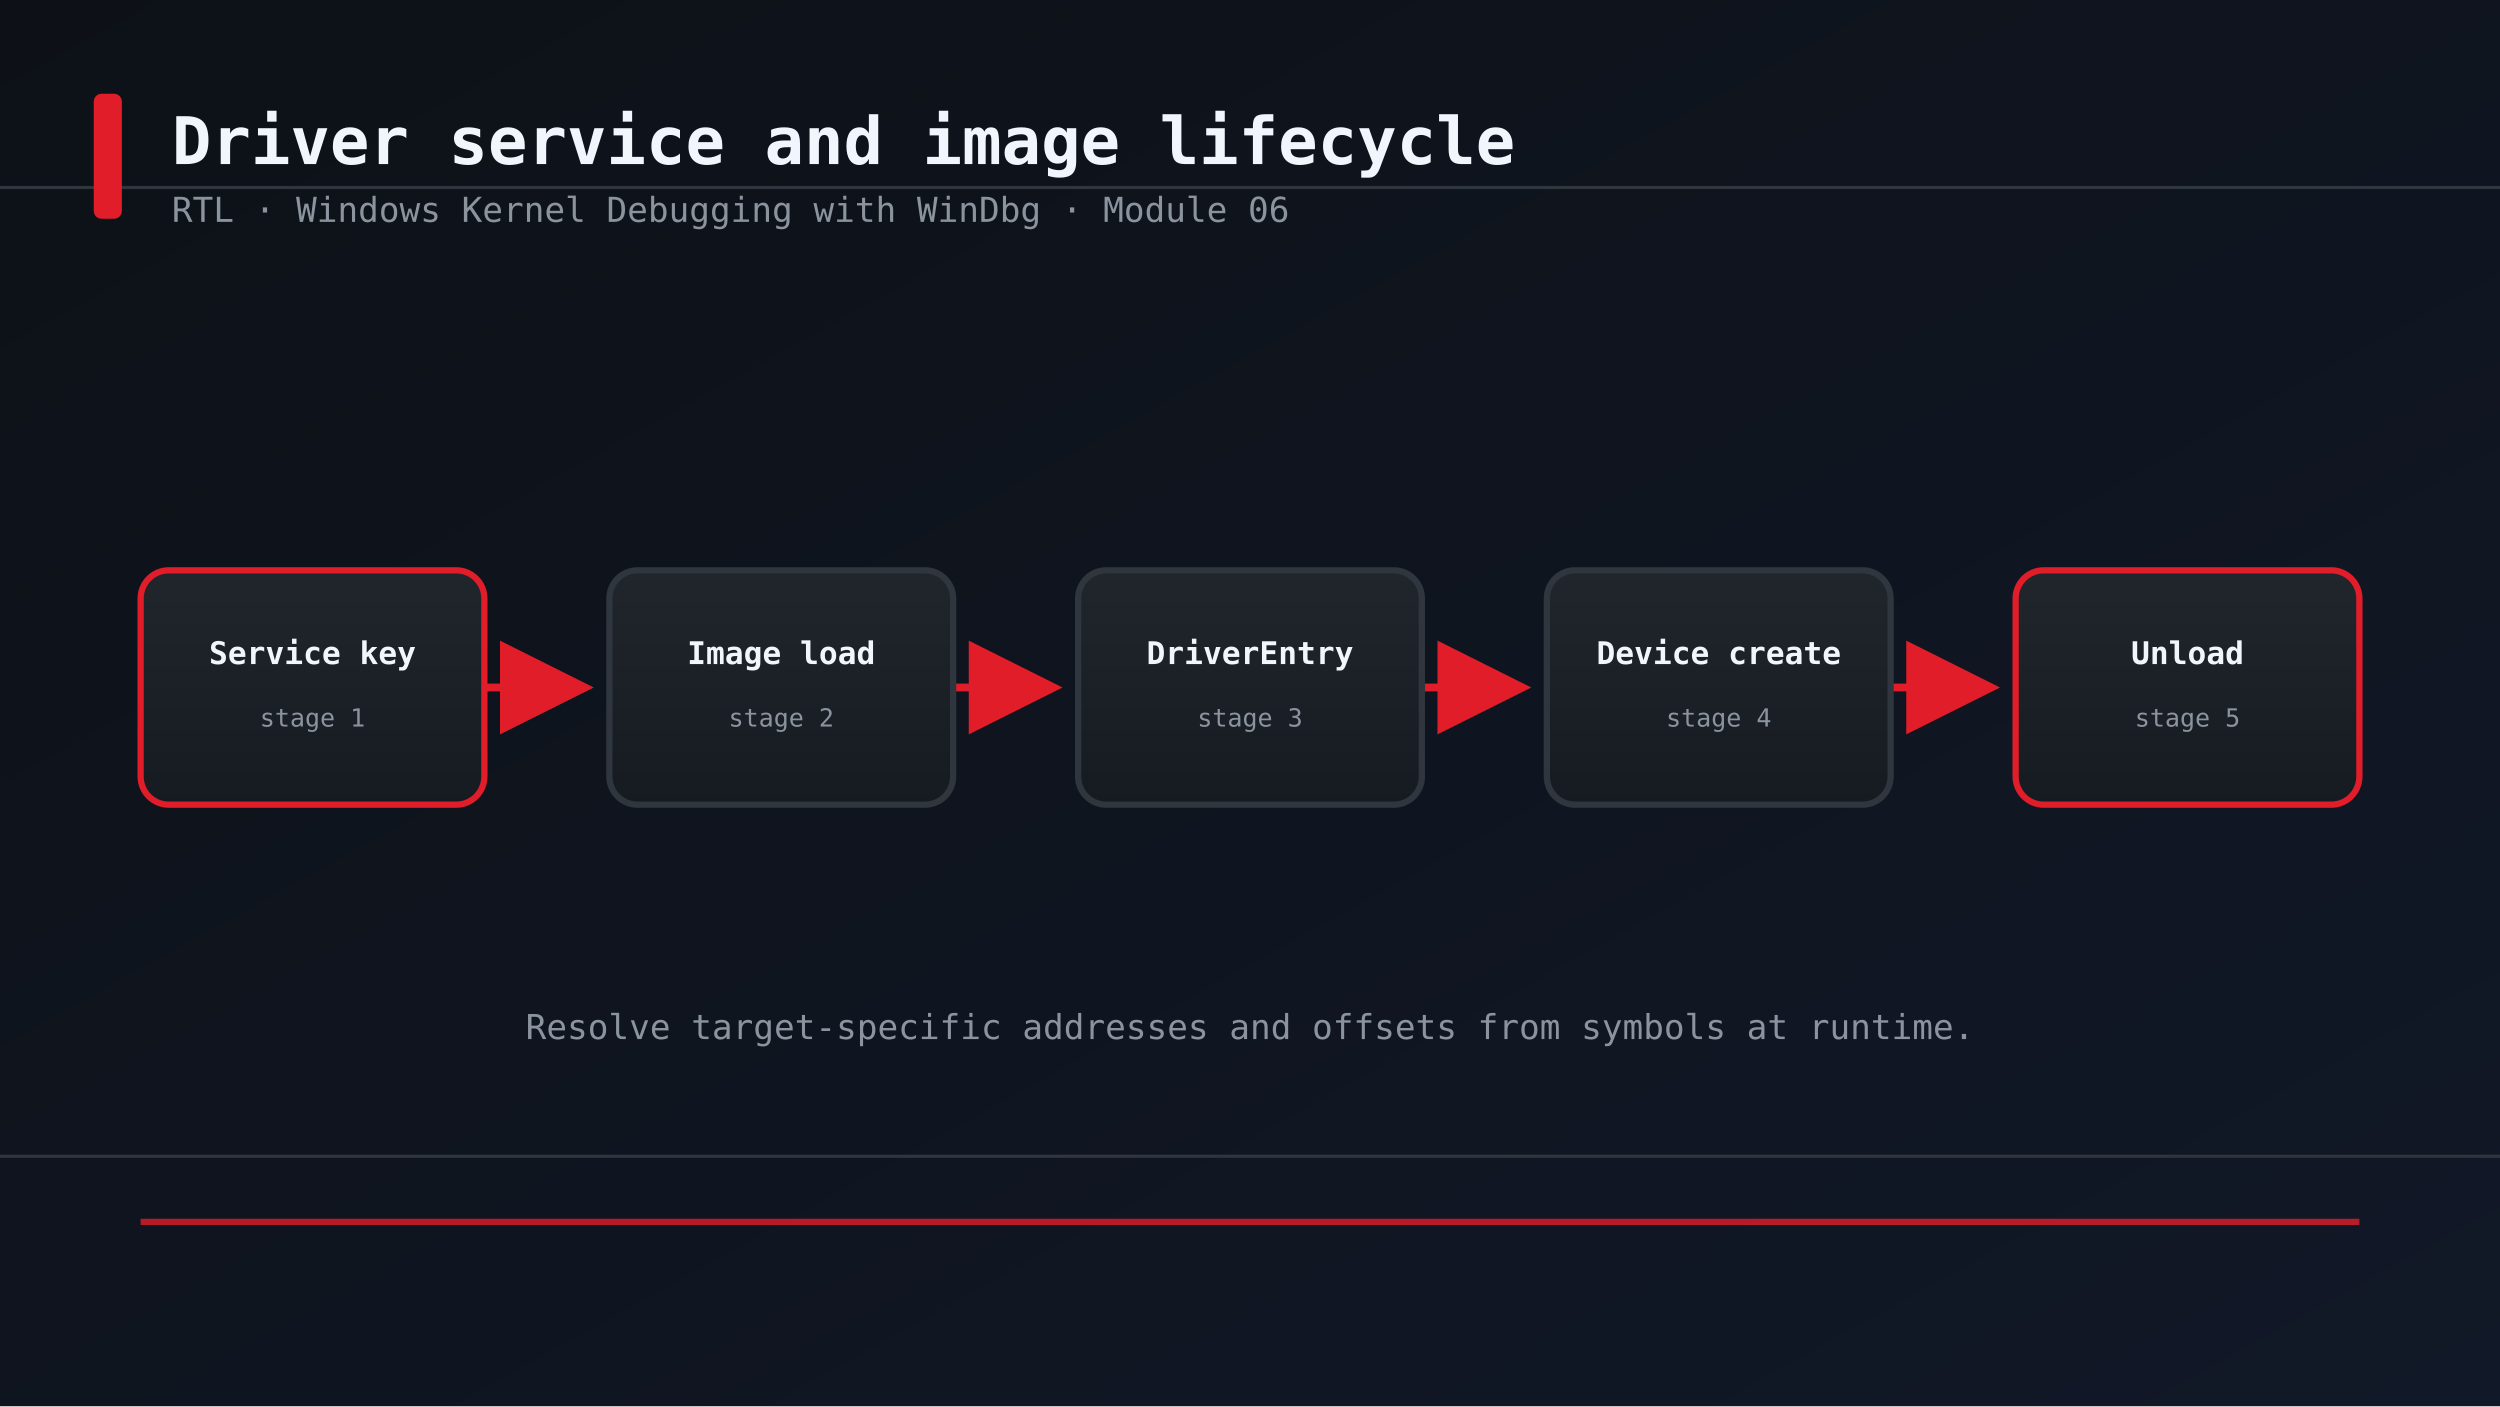
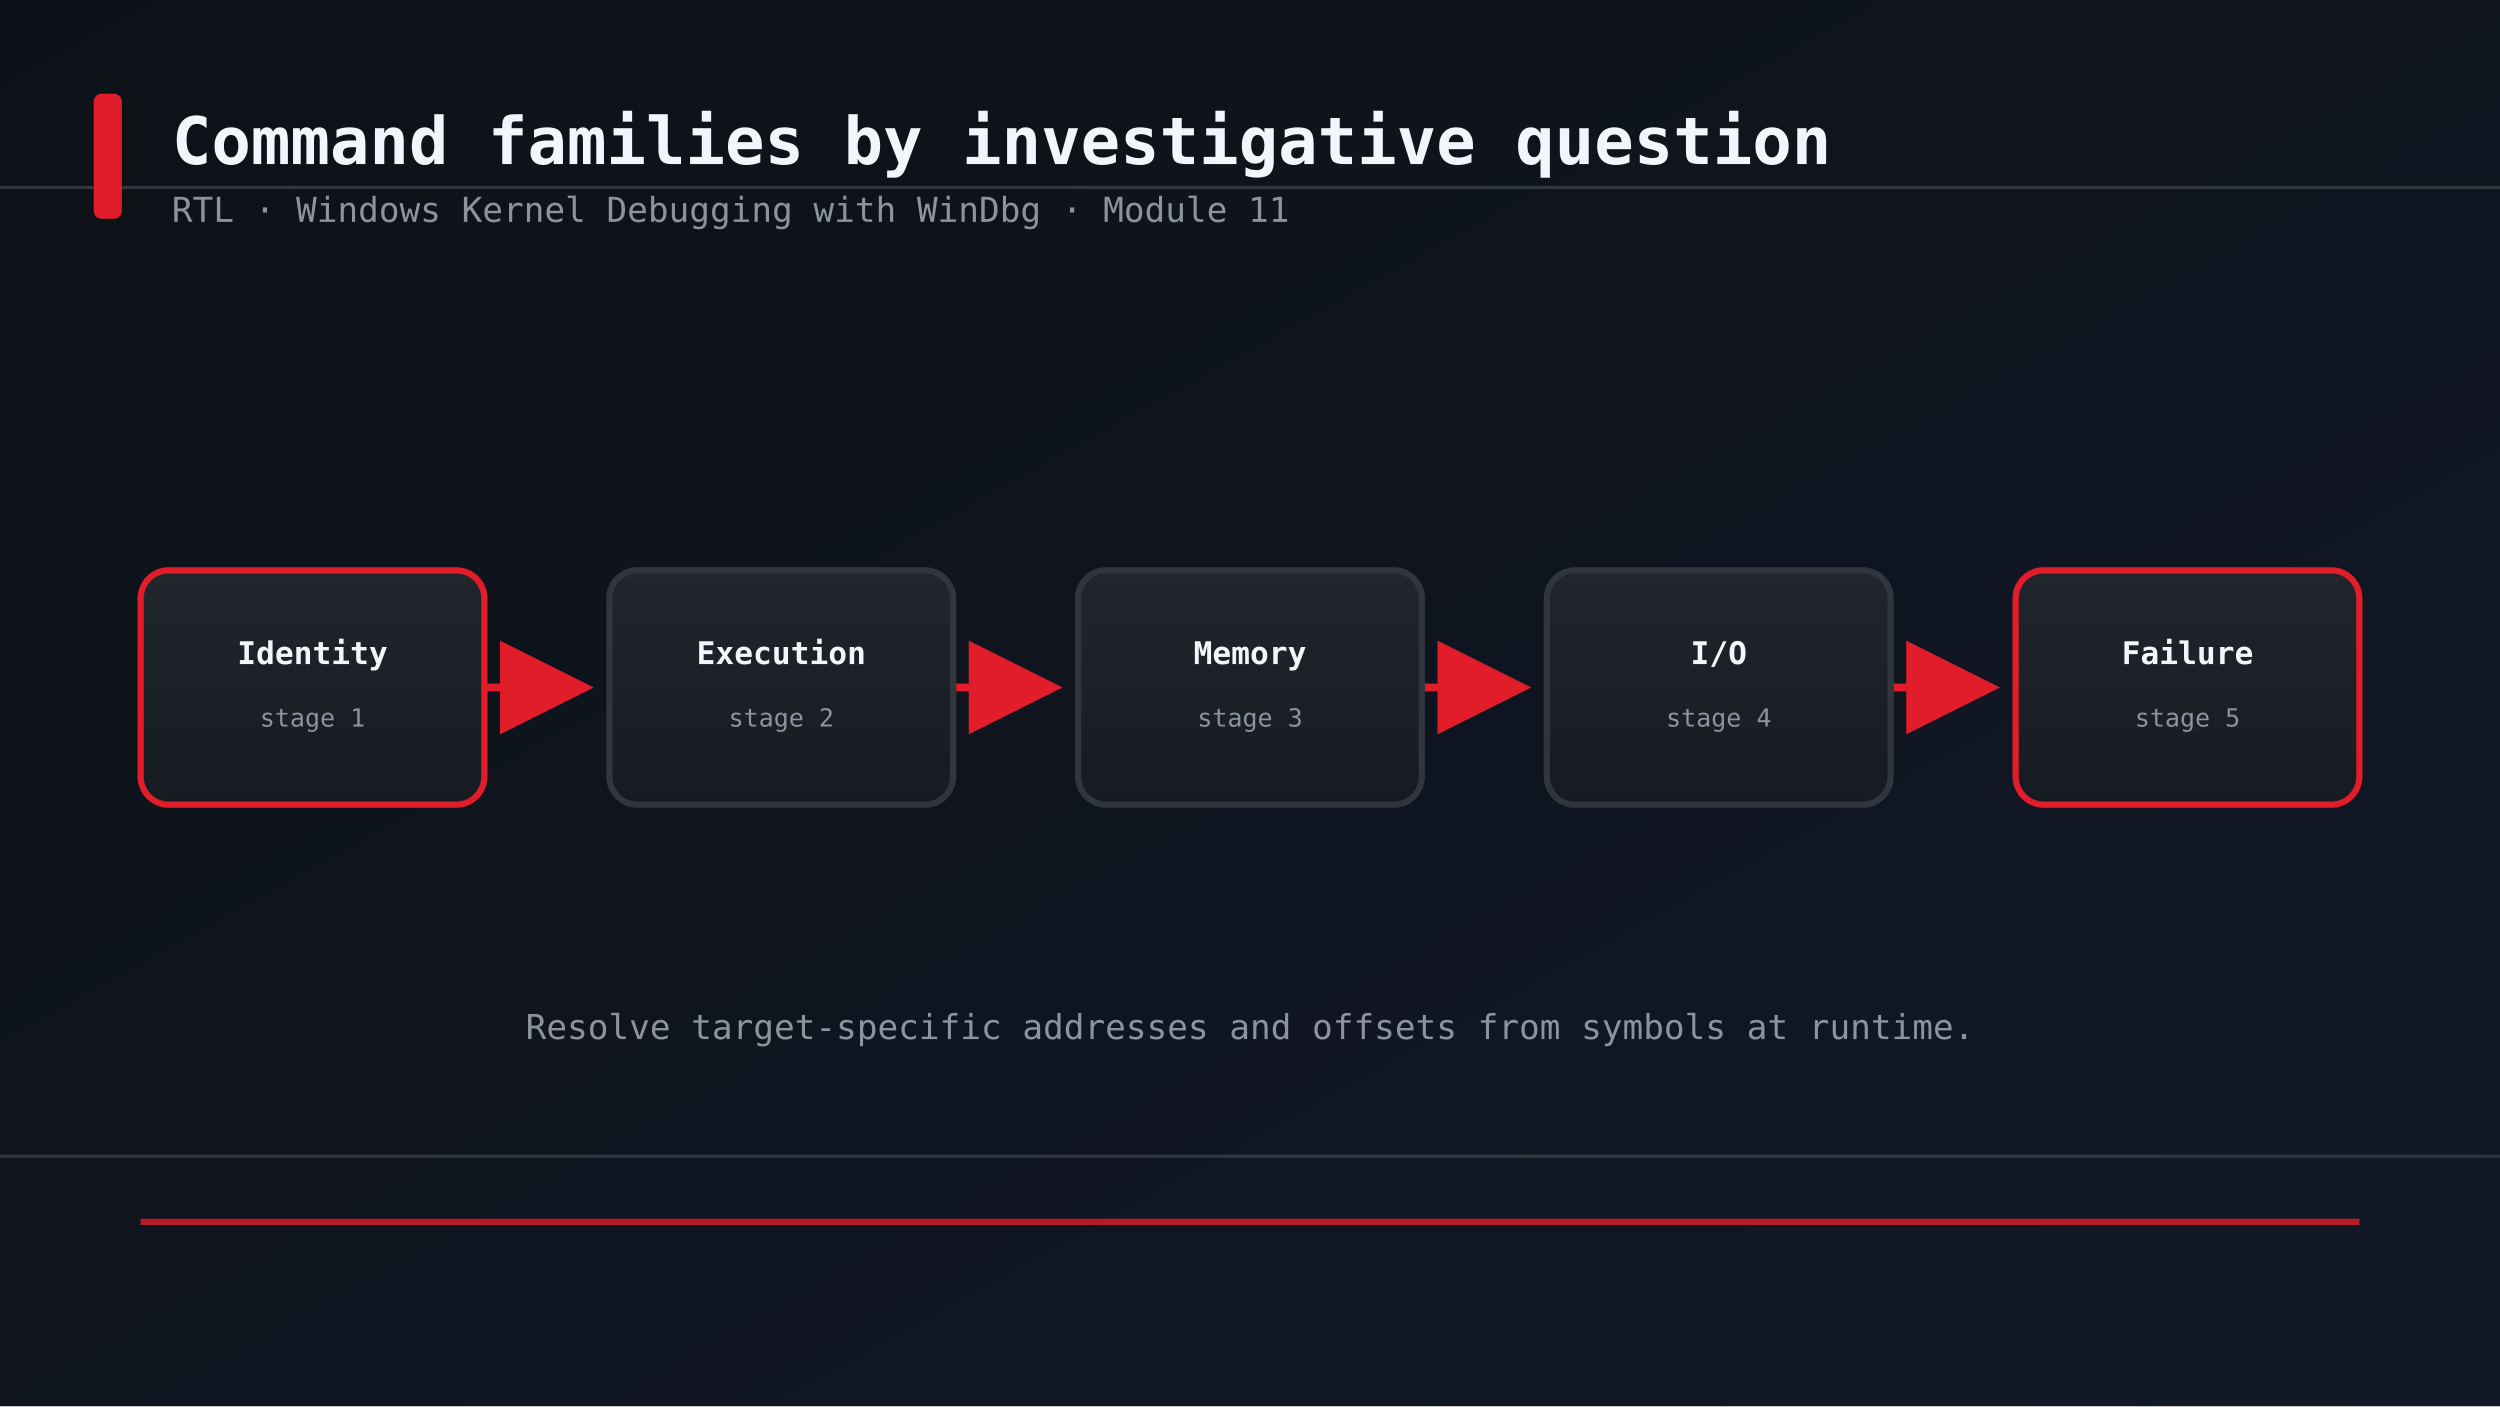
<svg xmlns="http://www.w3.org/2000/svg" viewBox="0 0 1600 900" width="100%" role="img" aria-labelledby="title desc">
  <defs>
    <linearGradient id="bg" x1="0" y1="0" x2="1" y2="1">
      <stop offset="0" stop-color="#0d1117" />
      <stop offset="1" stop-color="#111827" />
    </linearGradient>
    <linearGradient id="panel" x1="0" y1="0" x2="0" y2="1">
      <stop offset="0" stop-color="#21262d" />
      <stop offset="1" stop-color="#161b22" />
    </linearGradient>
    <marker id="arrow" markerWidth="12" markerHeight="12" refX="10" refY="6" orient="auto">
      <path d="M0,0 L12,6 L0,12 z" fill="#e11d2a" />
    </marker>
    <style>
      .title { fill:#f0f6fc; font:700 42px ui-monospace,SFMono-Regular,Consolas,monospace; }
      .subtitle { fill:#8b949e; font:22px ui-monospace,SFMono-Regular,Consolas,monospace; }
      .label { fill:#f0f6fc; font:700 20px ui-monospace,SFMono-Regular,Consolas,monospace; }
      .small { fill:#8b949e; font:16px ui-monospace,SFMono-Regular,Consolas,monospace; }
      .arrow { stroke:#e11d2a; stroke-width:5; marker-end:url(#arrow); }
    </style>
  </defs>
  <rect width="1600" height="900" fill="url(#bg)" />
  <path d="M0 120 H1600 M0 740 H1600" stroke="#30363d" stroke-width="2" />
  <rect x="60" y="60" width="18" height="80" rx="5" fill="#e11d2a" />
-   <text x="110" y="105" class="title">Driver service and image lifecycle</text>
-   <text x="110" y="142" class="subtitle">RTL · Windows Kernel Debugging with WinDbg · Module 06</text>
+   <text x="110" y="105" class="title">Command families by investigative question</text>
+   <text x="110" y="142" class="subtitle">RTL · Windows Kernel Debugging with WinDbg · Module 11</text>
  <line x1="310" y1="440" x2="370" y2="440" class="arrow" />
  <line x1="610" y1="440" x2="670" y2="440" class="arrow" />
  <line x1="910" y1="440" x2="970" y2="440" class="arrow" />
  <line x1="1210" y1="440" x2="1270" y2="440" class="arrow" />
  <g>
    <rect x="90" y="365" width="220" height="150" rx="18" fill="url(#panel)" stroke="#e11d2a" stroke-width="4" />
-     <text x="200" y="425" text-anchor="middle" class="label">Service key</text>
+     <text x="200" y="425" text-anchor="middle" class="label">Identity</text>
    <text x="200" y="465" text-anchor="middle" class="small">stage 1</text>
  </g>
  <g>
    <rect x="390" y="365" width="220" height="150" rx="18" fill="url(#panel)" stroke="#30363d" stroke-width="4" />
-     <text x="500" y="425" text-anchor="middle" class="label">Image load</text>
+     <text x="500" y="425" text-anchor="middle" class="label">Execution</text>
    <text x="500" y="465" text-anchor="middle" class="small">stage 2</text>
  </g>
  <g>
    <rect x="690" y="365" width="220" height="150" rx="18" fill="url(#panel)" stroke="#30363d" stroke-width="4" />
-     <text x="800" y="425" text-anchor="middle" class="label">DriverEntry</text>
+     <text x="800" y="425" text-anchor="middle" class="label">Memory</text>
    <text x="800" y="465" text-anchor="middle" class="small">stage 3</text>
  </g>
  <g>
    <rect x="990" y="365" width="220" height="150" rx="18" fill="url(#panel)" stroke="#30363d" stroke-width="4" />
-     <text x="1100" y="425" text-anchor="middle" class="label">Device create</text>
+     <text x="1100" y="425" text-anchor="middle" class="label">I/O</text>
    <text x="1100" y="465" text-anchor="middle" class="small">stage 4</text>
  </g>
  <g>
    <rect x="1290" y="365" width="220" height="150" rx="18" fill="url(#panel)" stroke="#e11d2a" stroke-width="4" />
-     <text x="1400" y="425" text-anchor="middle" class="label">Unload</text>
+     <text x="1400" y="425" text-anchor="middle" class="label">Failure</text>
    <text x="1400" y="465" text-anchor="middle" class="small">stage 5</text>
  </g>
  <text x="800" y="665" text-anchor="middle" class="subtitle">Resolve target-specific addresses and offsets from symbols at runtime.</text>
  <rect x="90" y="780" width="1420" height="4" fill="#e11d2a" opacity=".8" />
</svg>
